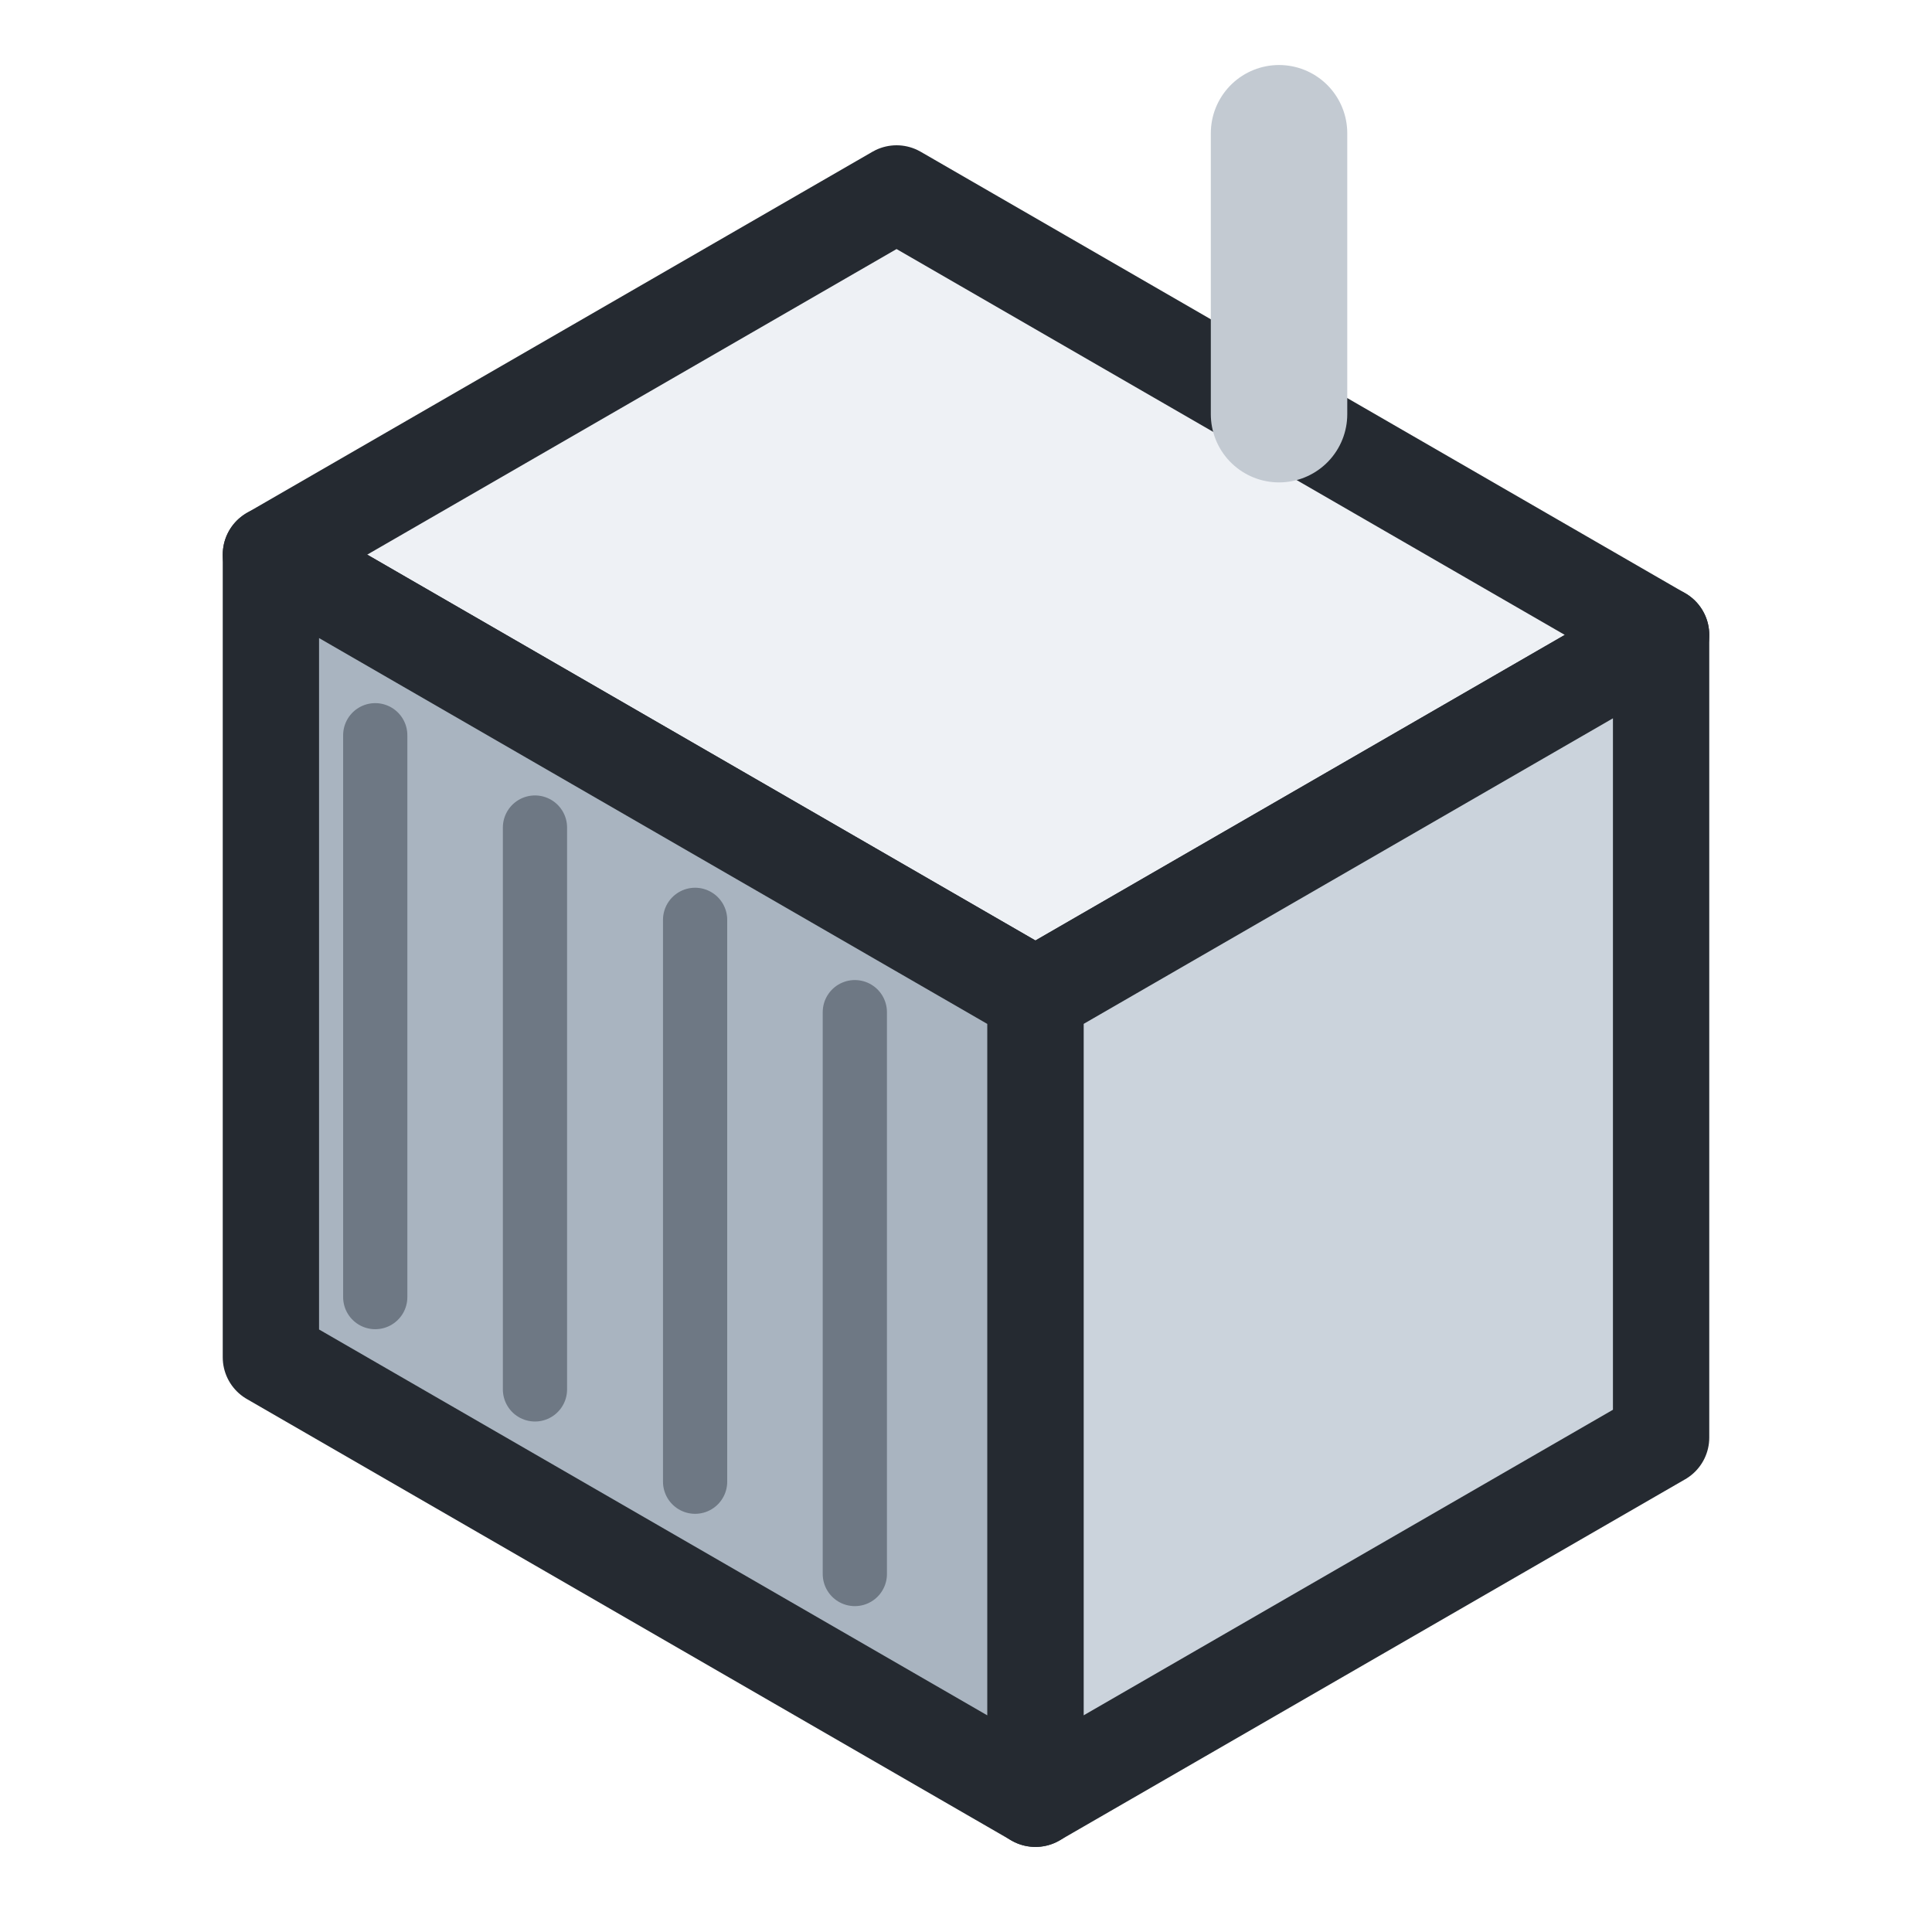
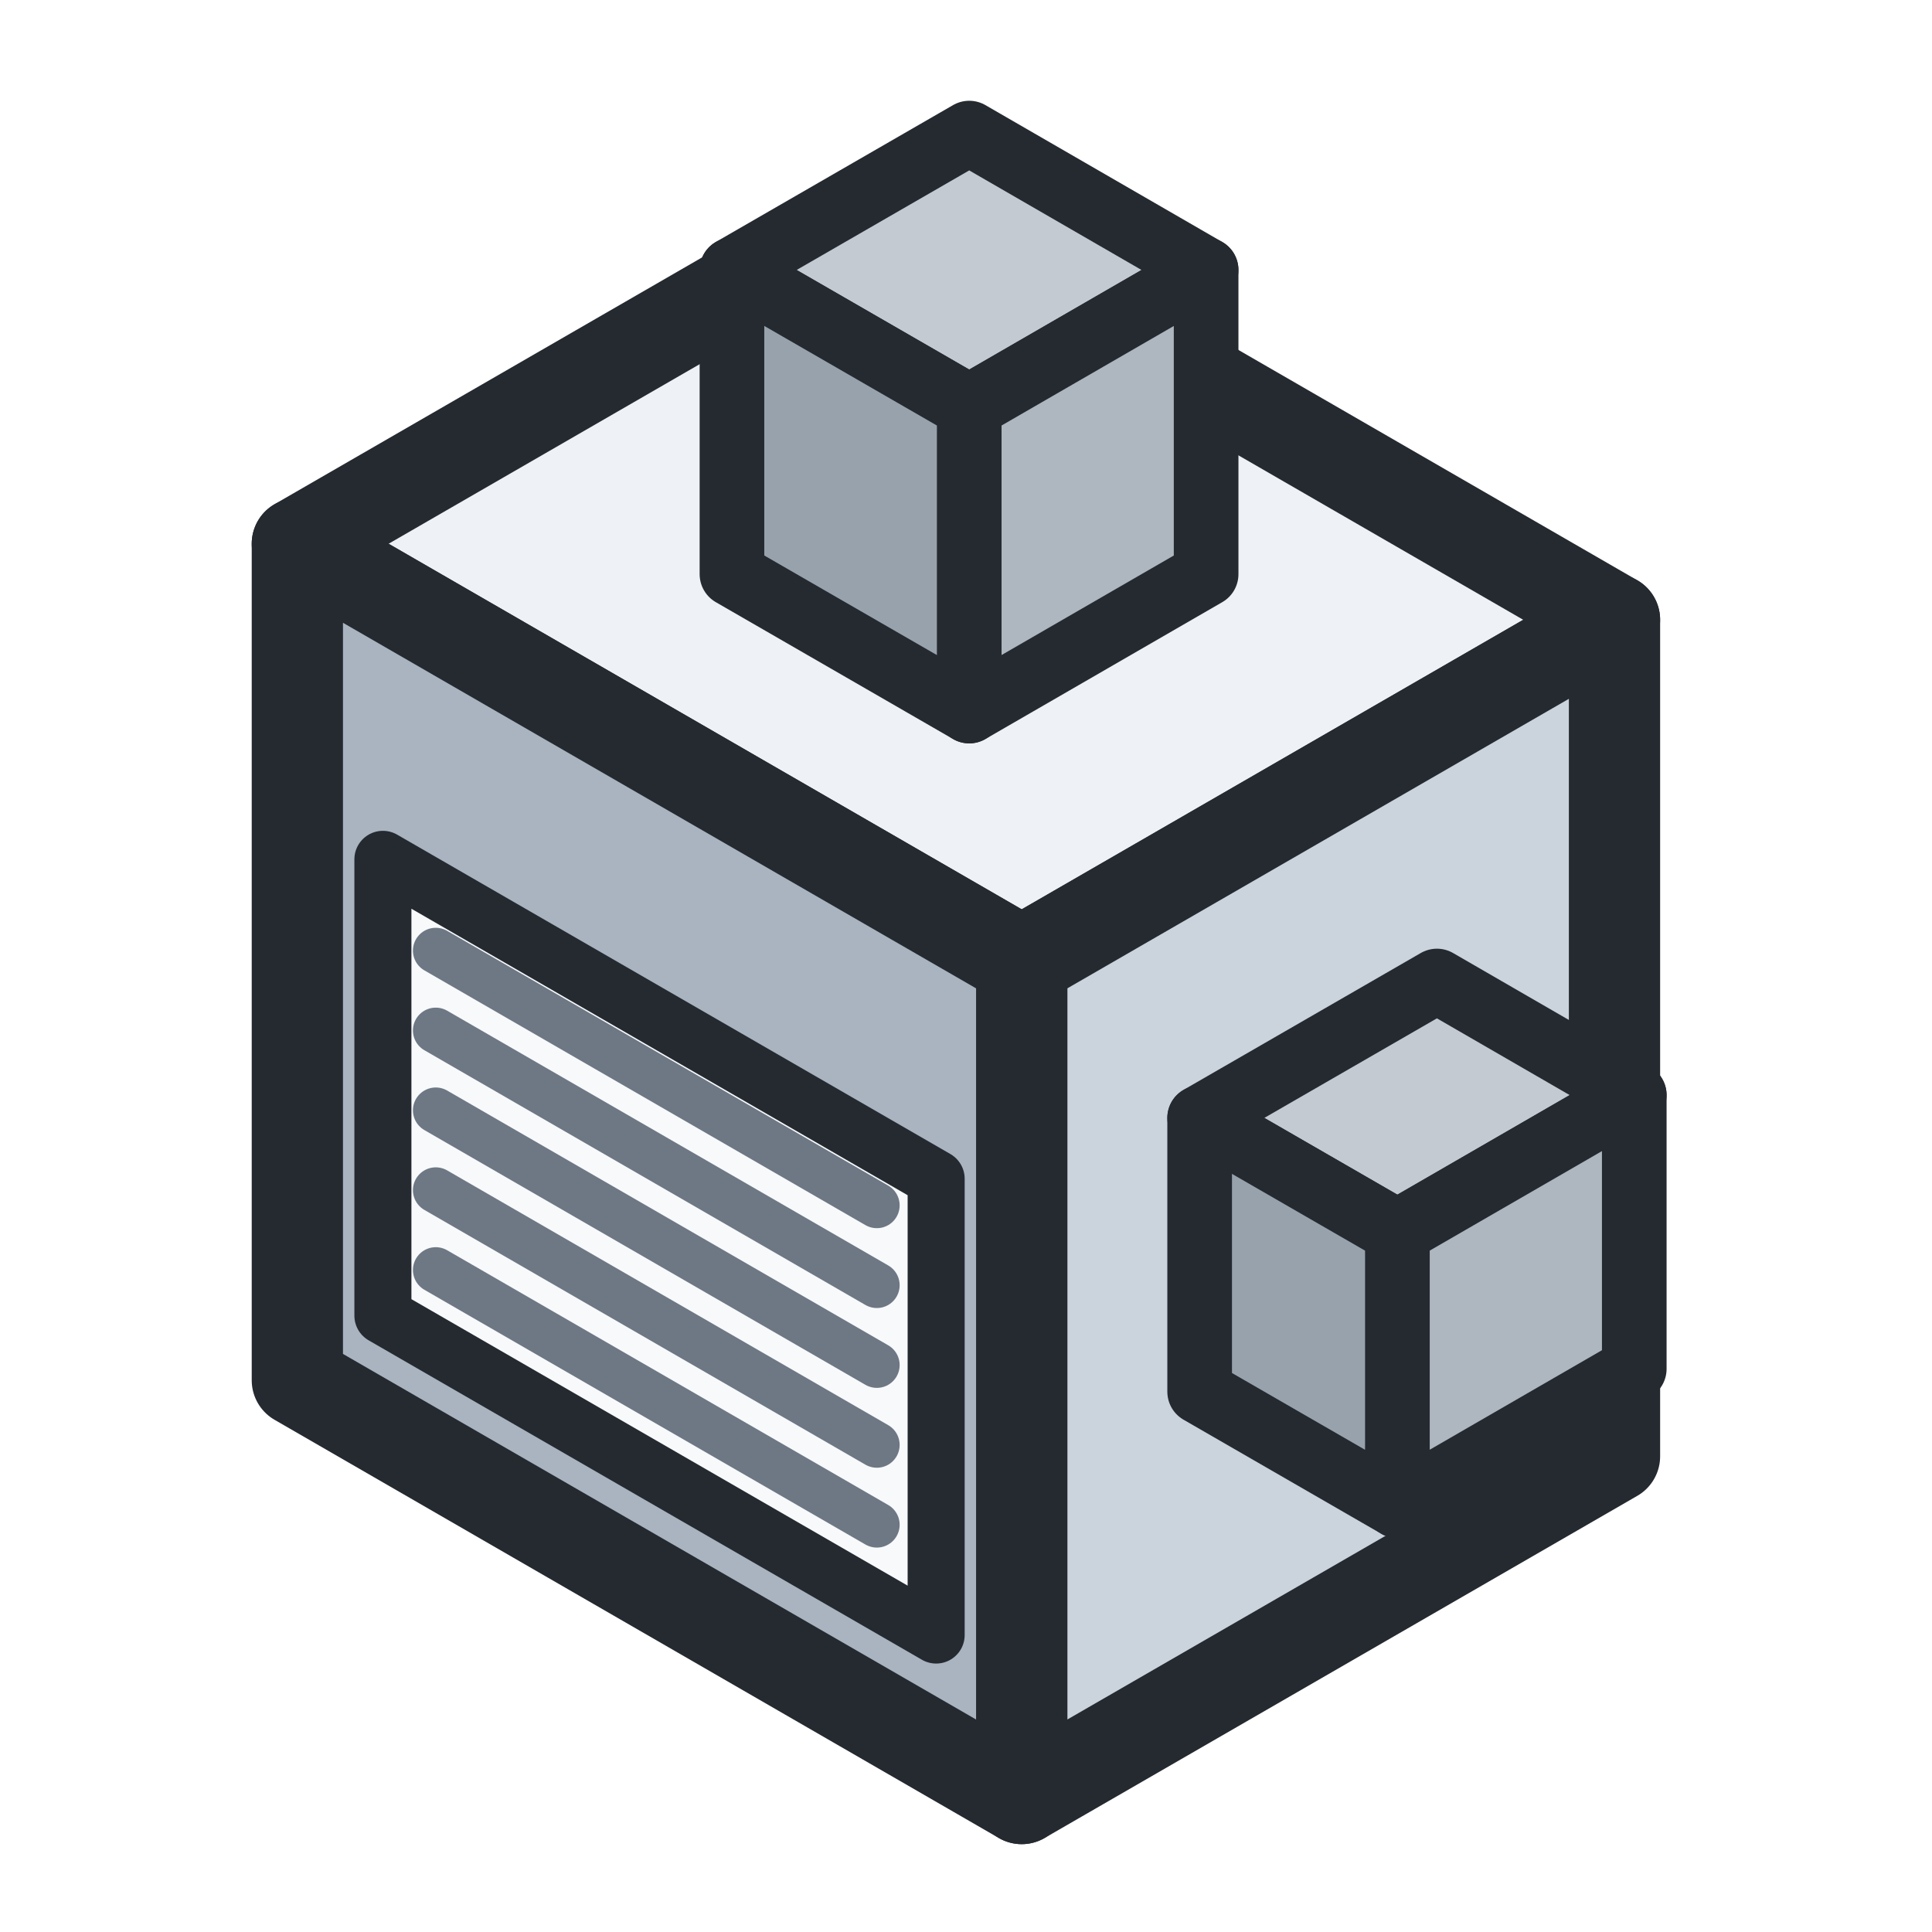
- <svg xmlns="http://www.w3.org/2000/svg" viewBox="-22.34 -24.82 48.14 48.14">
+ <svg xmlns="http://www.w3.org/2000/svg" viewBox="-23.41 -27.30 50.81 50.81">
  <ellipse cx="1.73" cy="10.00" rx="12.00" ry="6.00" fill="#0B1220" opacity="0.10" />
-   <polygon points="0.00,-20.00 19.05,-9.00 3.46,0.00 -15.59,-11.00" fill="#EEF1F5" stroke="#252A31" stroke-width="2.4" stroke-linejoin="round" />
-   <polygon points="19.05,11.00 3.46,20.00 3.46,0.00 19.05,-9.00" fill="#CBD3DC" stroke="#252A31" stroke-width="2.4" stroke-linejoin="round" />
-   <polygon points="-15.59,9.00 3.46,20.00 3.46,0.00 -15.59,-11.00" fill="#A9B4C0" stroke="#252A31" stroke-width="2.4" stroke-linejoin="round" />
-   <line x1="-12.99" y1="7.50" x2="-12.99" y2="-6.50" stroke="#6E7884" stroke-width="1.6" stroke-linecap="round" />
-   <line x1="-9.01" y1="9.80" x2="-9.01" y2="-4.20" stroke="#6E7884" stroke-width="1.6" stroke-linecap="round" />
-   <line x1="-5.02" y1="12.10" x2="-5.02" y2="-1.90" stroke="#6E7884" stroke-width="1.6" stroke-linecap="round" />
-   <line x1="-1.04" y1="14.40" x2="-1.04" y2="0.40" stroke="#6E7884" stroke-width="1.6" stroke-linecap="round" />
-   <line x1="9.53" y1="-14.50" x2="9.53" y2="-21.50" stroke="#C3CAD2" stroke-width="3.4" stroke-linecap="round" />
+   <polygon points="0.00,-22.00 19.05,-11.00 3.46,-2.00 -15.59,-13.00" fill="#EEF1F5" stroke="#252A31" stroke-width="2.4" stroke-linejoin="round" />
+   <polygon points="19.05,11.00 3.46,20.00 3.46,-2.00 19.05,-11.00" fill="#CBD3DC" stroke="#252A31" stroke-width="2.4" stroke-linejoin="round" />
+   <polygon points="-15.59,9.00 3.46,20.00 3.46,-2.00 -15.59,-13.00" fill="#A9B4C0" stroke="#252A31" stroke-width="2.4" stroke-linejoin="round" />
+   <polygon points="-13.34,7.30 1.21,15.70 1.21,3.70 -13.34,-4.70" fill="#F7F9FB" stroke="#252A31" stroke-width="1.5" stroke-linejoin="round" />
+   <line x1="-11.95" y1="6.10" x2="-0.35" y2="12.80" stroke="#6E7884" stroke-width="1.2" stroke-linecap="round" />
+   <line x1="-11.95" y1="4.00" x2="-0.35" y2="10.70" stroke="#6E7884" stroke-width="1.2" stroke-linecap="round" />
+   <line x1="-11.95" y1="1.90" x2="-0.35" y2="8.60" stroke="#6E7884" stroke-width="1.2" stroke-linecap="round" />
+   <line x1="-11.95" y1="-0.20" x2="-0.35" y2="6.50" stroke="#6E7884" stroke-width="1.2" stroke-linecap="round" />
+   <line x1="-11.95" y1="-2.30" x2="-0.35" y2="4.40" stroke="#6E7884" stroke-width="1.2" stroke-linecap="round" />
+   <polygon points="2.08,-23.80 8.31,-20.20 2.08,-16.60 -4.16,-20.20" fill="#C3CAD2" stroke="#252A31" stroke-width="1.7" stroke-linejoin="round" />
+   <polygon points="8.31,-12.20 2.08,-8.60 2.08,-16.60 8.31,-20.20" fill="#AEB6BF" stroke="#252A31" stroke-width="1.7" stroke-linejoin="round" />
+   <polygon points="-4.16,-12.20 2.08,-8.60 2.08,-16.60 -4.16,-20.20" fill="#98A2AD" stroke="#252A31" stroke-width="1.7" stroke-linejoin="round" />
+   <polygon points="14.38,-1.50 19.57,1.50 13.34,5.10 8.14,2.10" fill="#C3CAD2" stroke="#252A31" stroke-width="1.7" stroke-linejoin="round" />
+   <polygon points="19.57,8.70 13.34,12.30 13.34,5.10 19.57,1.50" fill="#AEB6BF" stroke="#252A31" stroke-width="1.7" stroke-linejoin="round" />
+   <polygon points="8.14,9.30 13.34,12.30 13.34,5.10 8.14,2.10" fill="#98A2AD" stroke="#252A31" stroke-width="1.7" stroke-linejoin="round" />
</svg>
